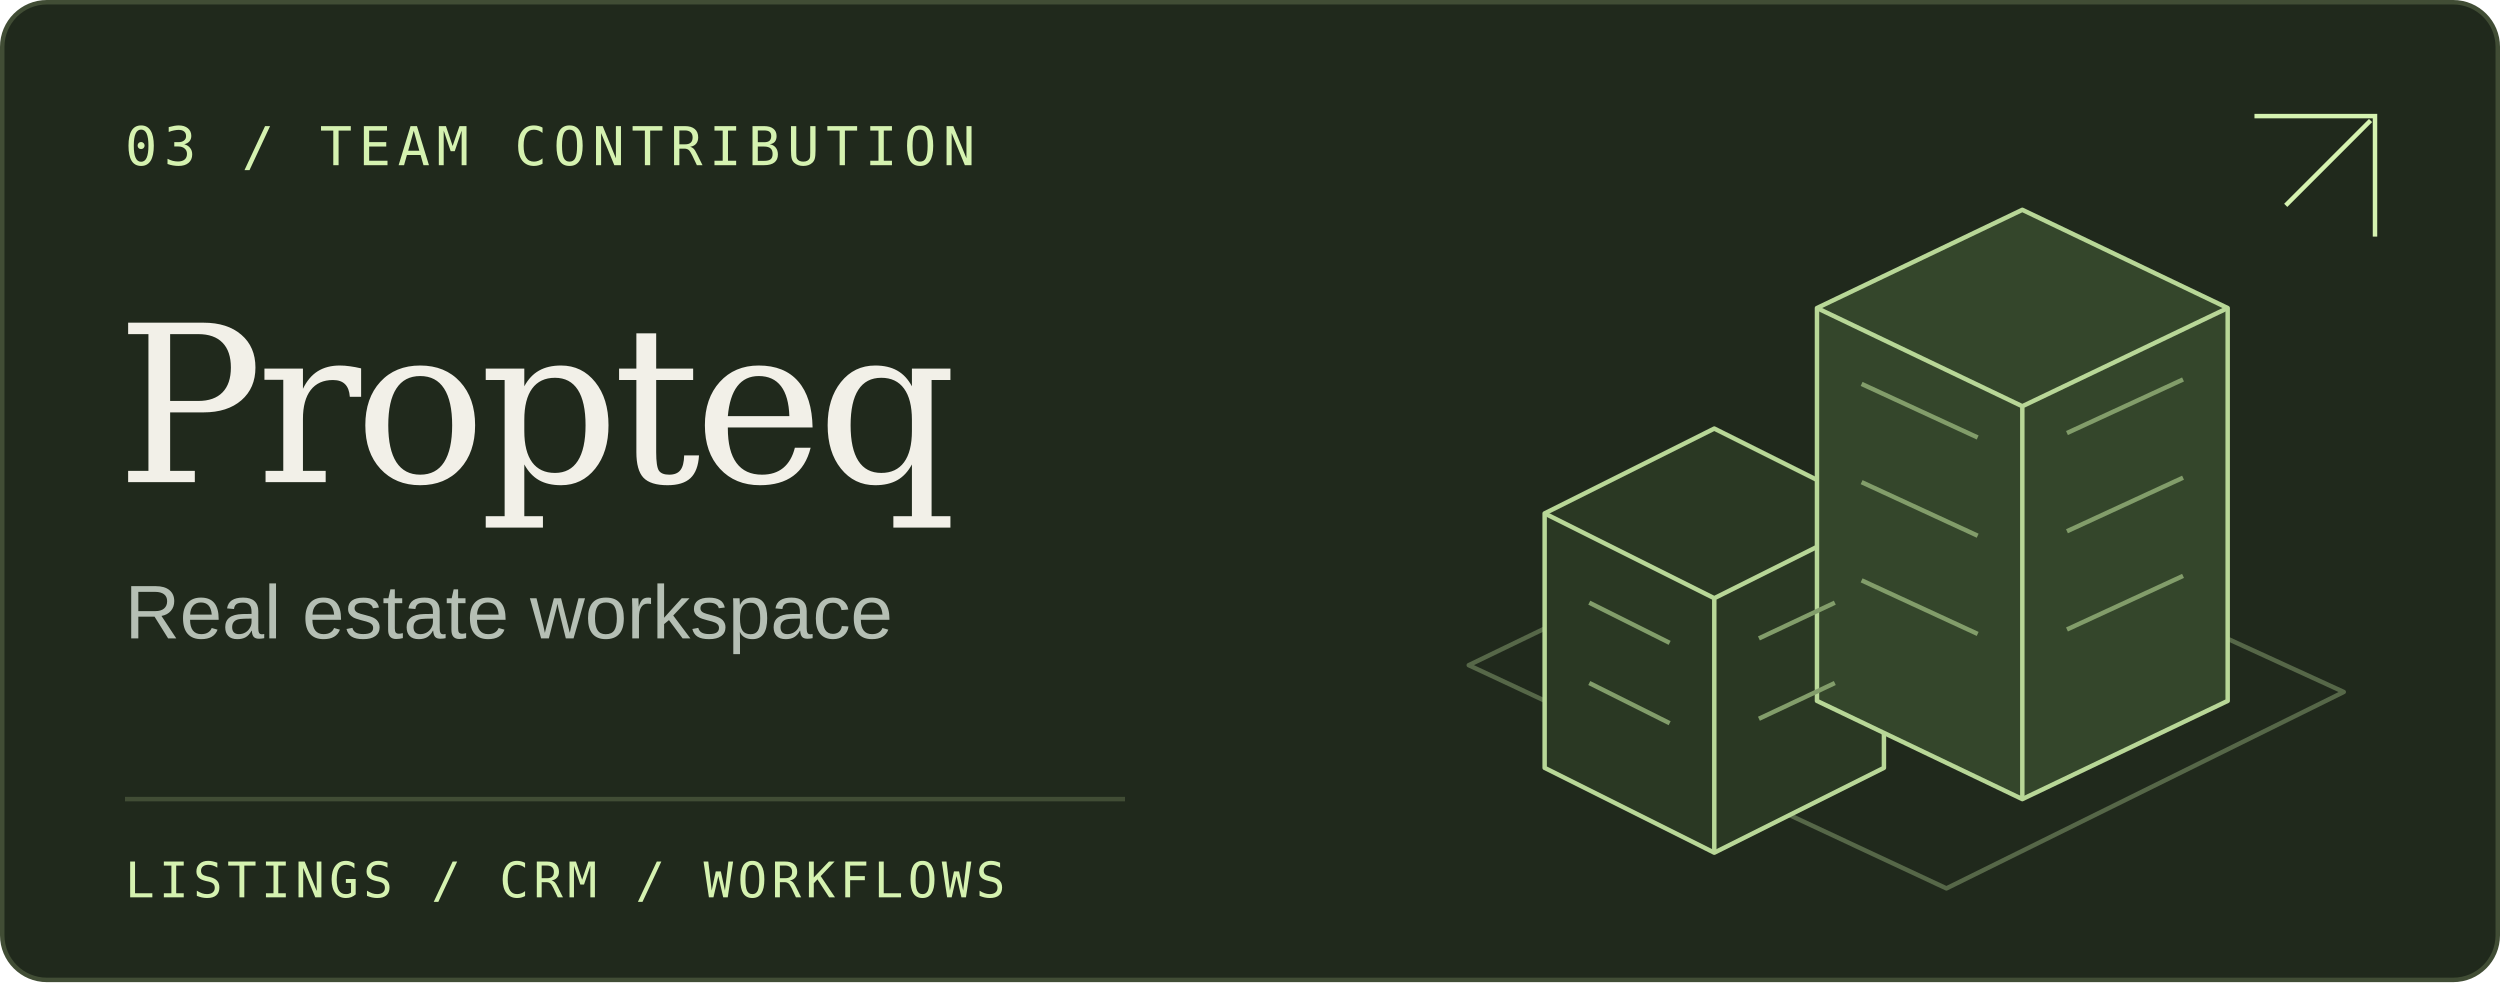
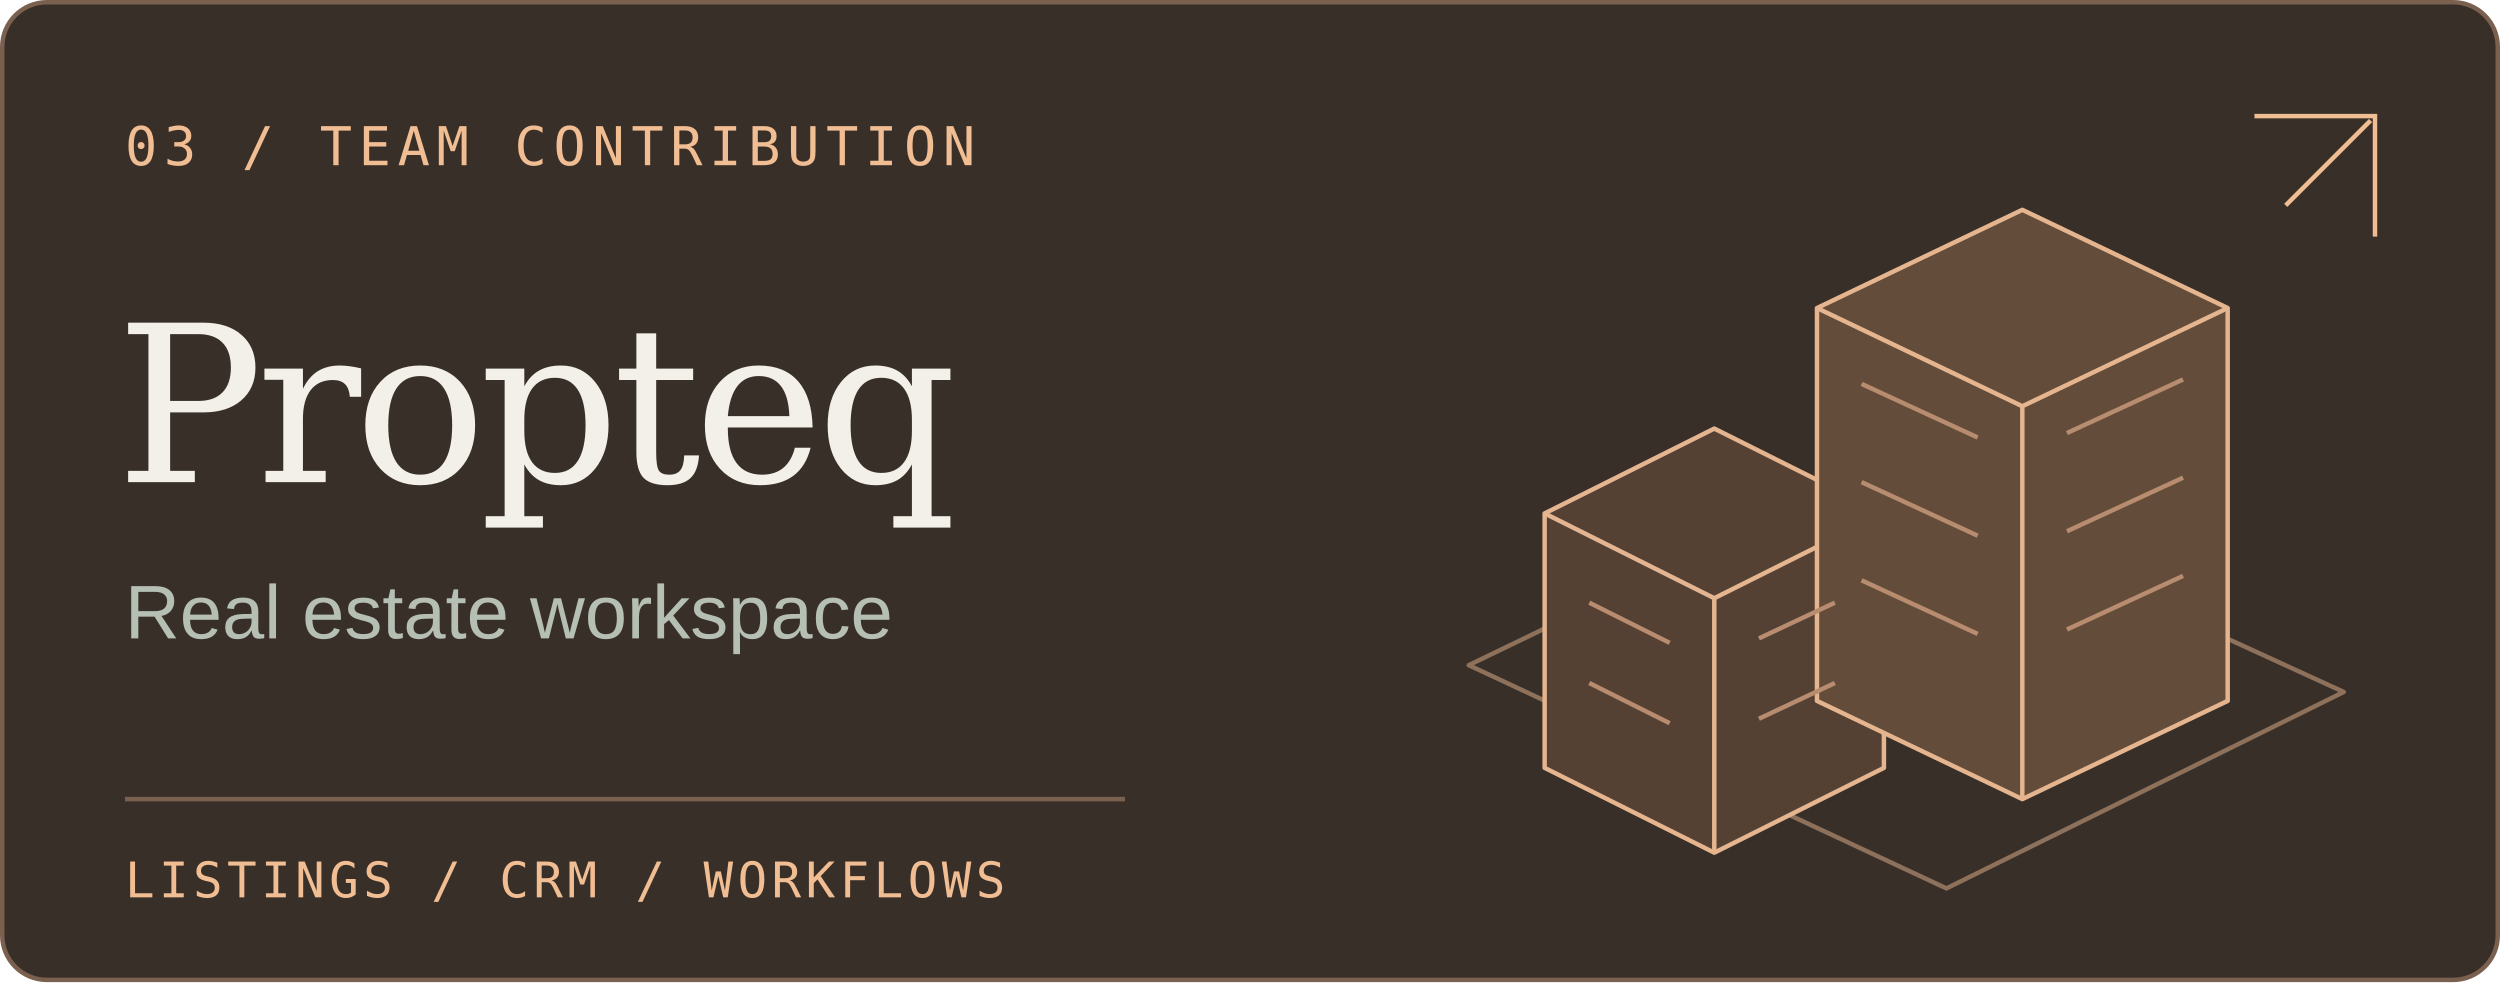
<svg xmlns="http://www.w3.org/2000/svg" width="560" height="220" viewBox="0 0 560 220" fill="none" role="img" aria-labelledby="title description">
-   <rect x=".5" y=".5" width="559" height="219" rx="10" fill="#20291C" stroke="#414D35" />
-   <text x="28" y="37" fill="#D5F2B0" font-family="monospace" font-size="12" letter-spacing="1.5">03 / TEAM CONTRIBUTION</text>
+   <rect x=".5" y=".5" width="559" height="219" rx="10" fill="#392F29" stroke="#7A604E" />
+   <text x="28" y="37" fill="#F1BD92" font-family="monospace" font-size="12" letter-spacing="1.5">03 / TEAM CONTRIBUTION</text>
  <text x="26" y="108" fill="#F2F0E8" font-family="Georgia, 'DejaVu Serif', serif" font-size="49" letter-spacing="-1.5">Propteq</text>
  <text x="28" y="143" fill="#B5BFB4" font-family="Arial, Helvetica, sans-serif" font-size="17">Real estate workspace</text>
-   <path d="M28 179H252" stroke="#414D35" />
-   <text x="28" y="201" fill="#D5F2B0" font-family="monospace" font-size="11" letter-spacing="1">LISTINGS / CRM / WORKFLOWS</text>
-   <g stroke="#B8D797" stroke-linejoin="round">
-     <path d="M329 149L418 106L525 155L436 199Z" stroke="#566748" />
-     <path d="M346 115L384 96L422 115V172L384 191L346 172Z" fill="#2A3823" />
+   <path d="M28 179H252" stroke="#7A604E" />
+   <text x="28" y="201" fill="#F1BD92" font-family="monospace" font-size="11" letter-spacing="1">LISTINGS / CRM / WORKFLOWS</text>
+   <g stroke="#E4B58E" stroke-linejoin="round">
+     <path d="M329 149L418 106L525 155L436 199Z" stroke="#8E715B" />
+     <path d="M346 115L384 96L422 115V172L384 191L346 172Z" fill="#554134" />
    <path d="M346 115L384 134L422 115M384 134V191" />
-     <path d="M407 69L453 47L499 69V157L453 179L407 157Z" fill="#34462B" />
+     <path d="M407 69L453 47L499 69V157L453 179L407 157Z" fill="#644C3A" />
    <path d="M407 69L453 91L499 69M453 91V179" />
-     <path d="M417 86L443 98M417 108L443 120M417 130L443 142M463 97L489 85M463 119L489 107M463 141L489 129" stroke="#829D6A" />
-     <path d="M356 135L374 144M356 153L374 162M394 143L411 135M394 161L411 153" stroke="#829D6A" />
+     <path d="M417 86L443 98M417 108L443 120M417 130L443 142M463 97L489 85M463 119L489 107M463 141L489 129" stroke="#B78C6F" />
+     <path d="M356 135L374 144M356 153L374 162M394 143L411 135M394 161L411 153" stroke="#B78C6F" />
  </g>
-   <path d="M505 26H532V53M531 27L512 46" stroke="#D5F2B0" />
+   <path d="M505 26H532V53M531 27L512 46" stroke="#F1BD92" />
</svg>
